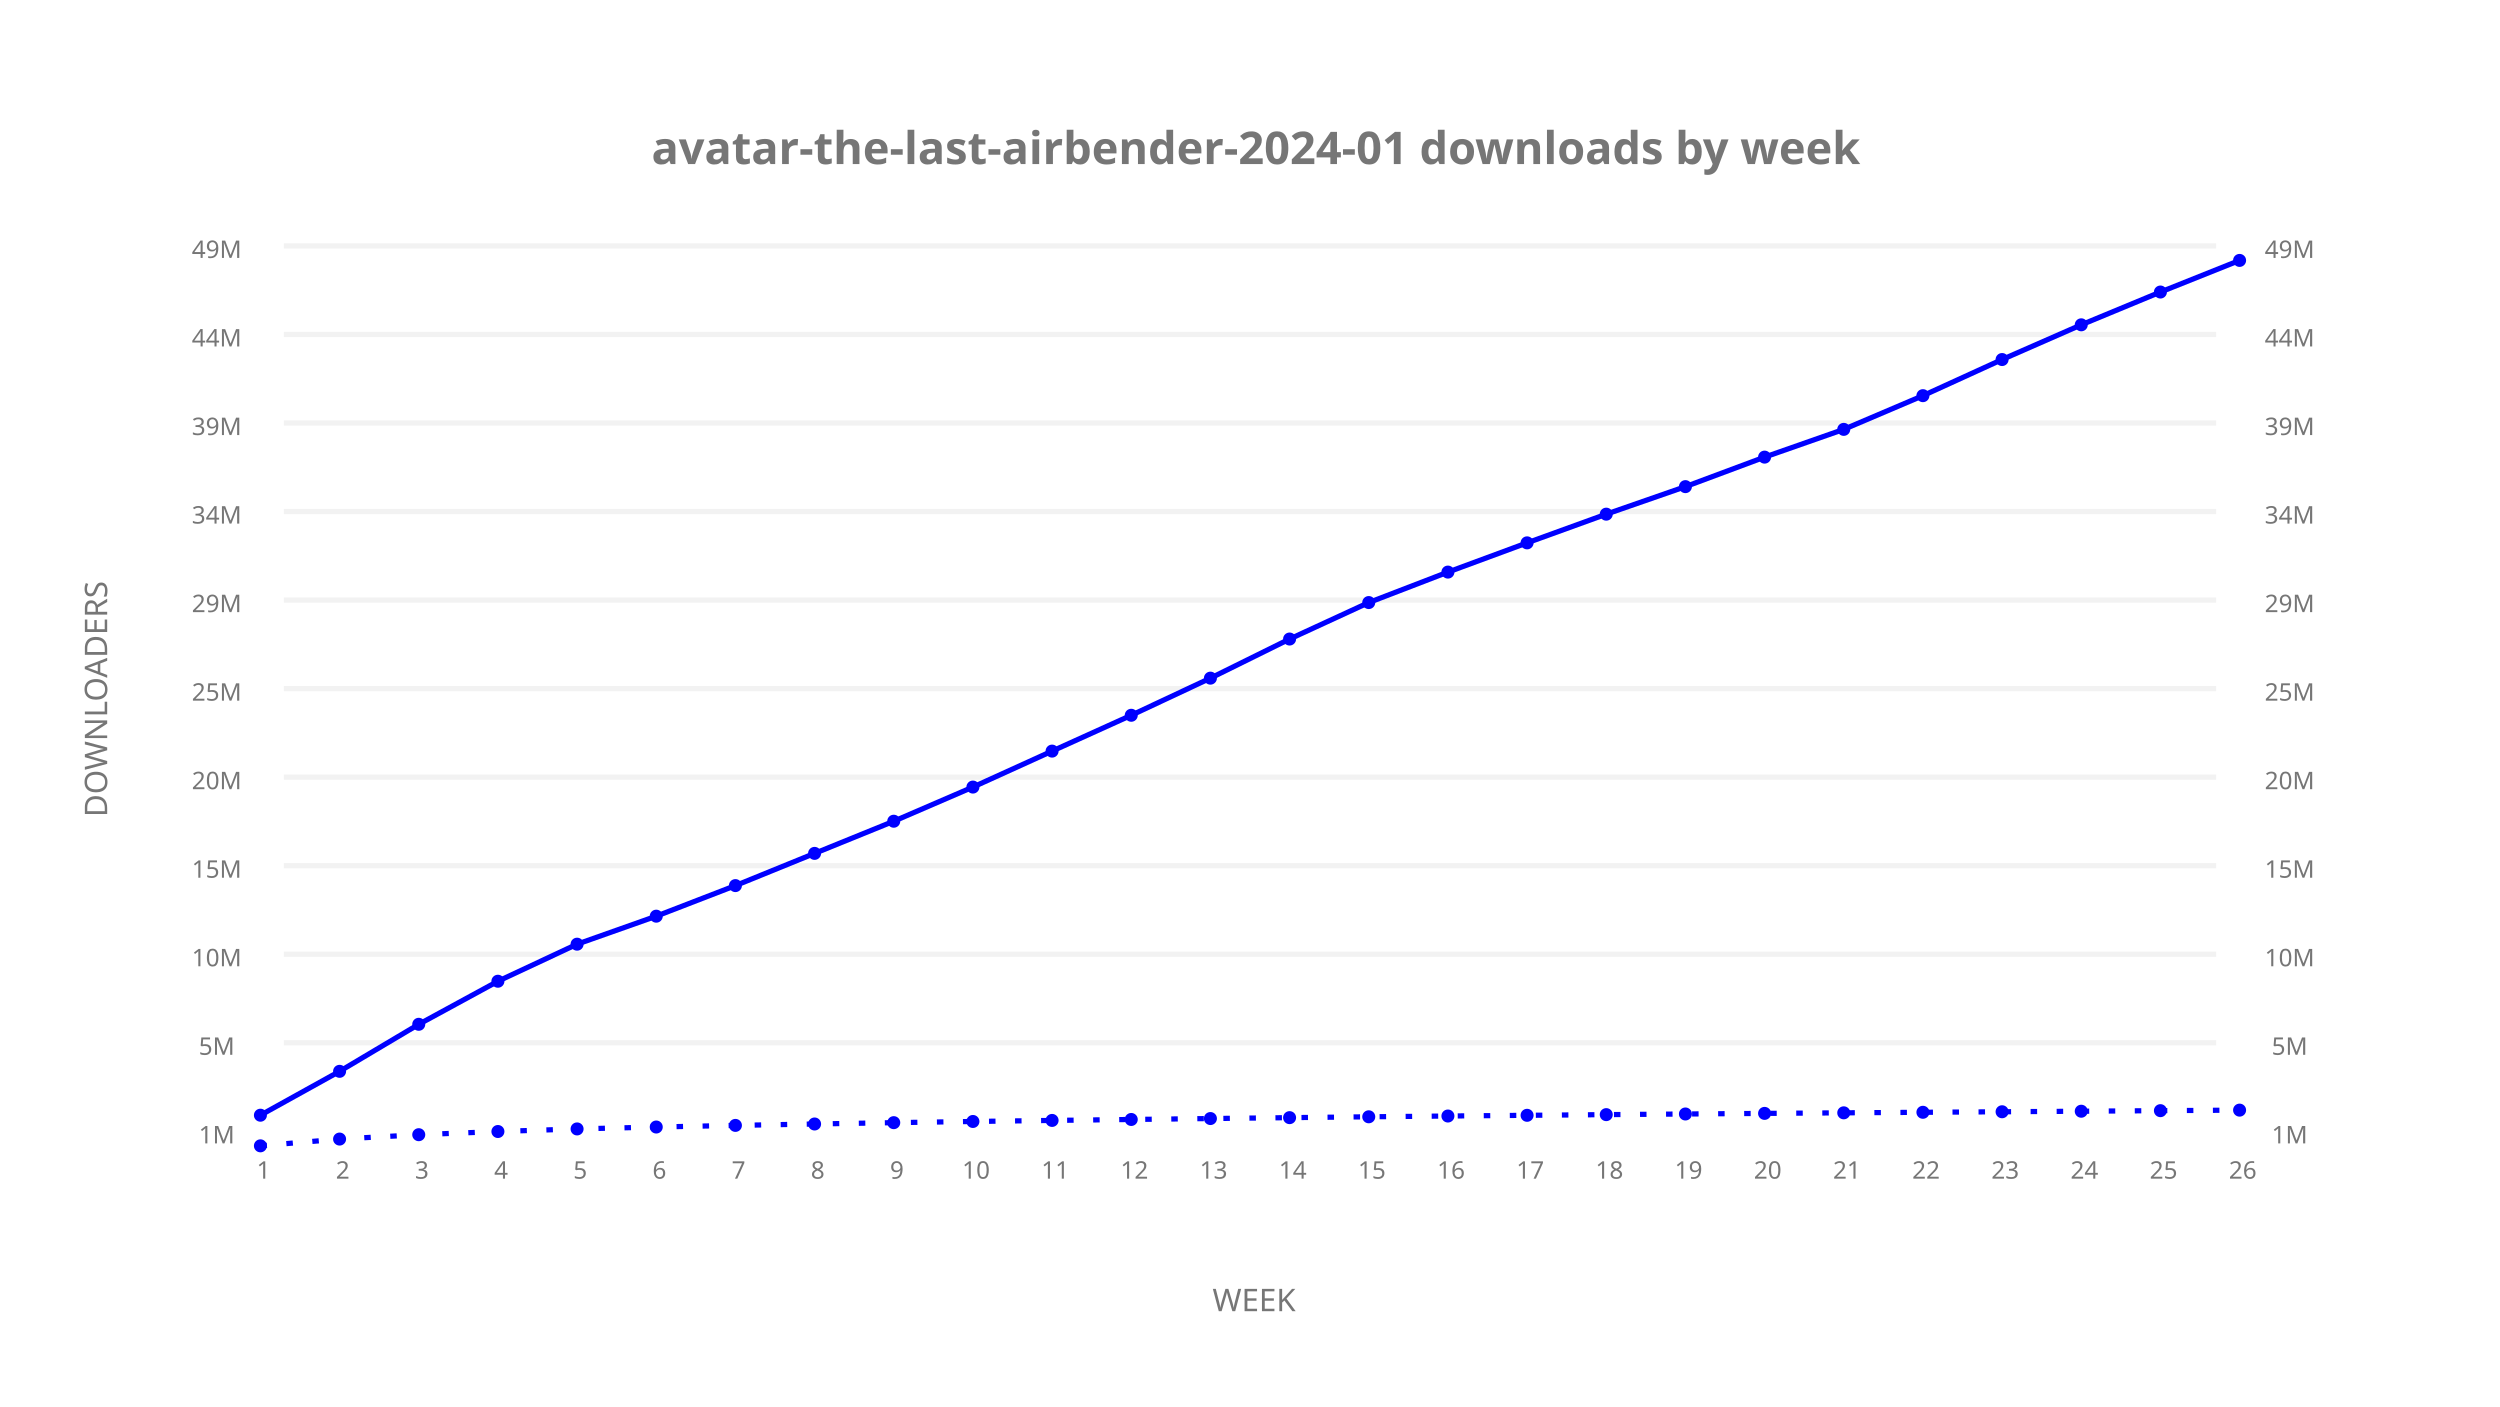
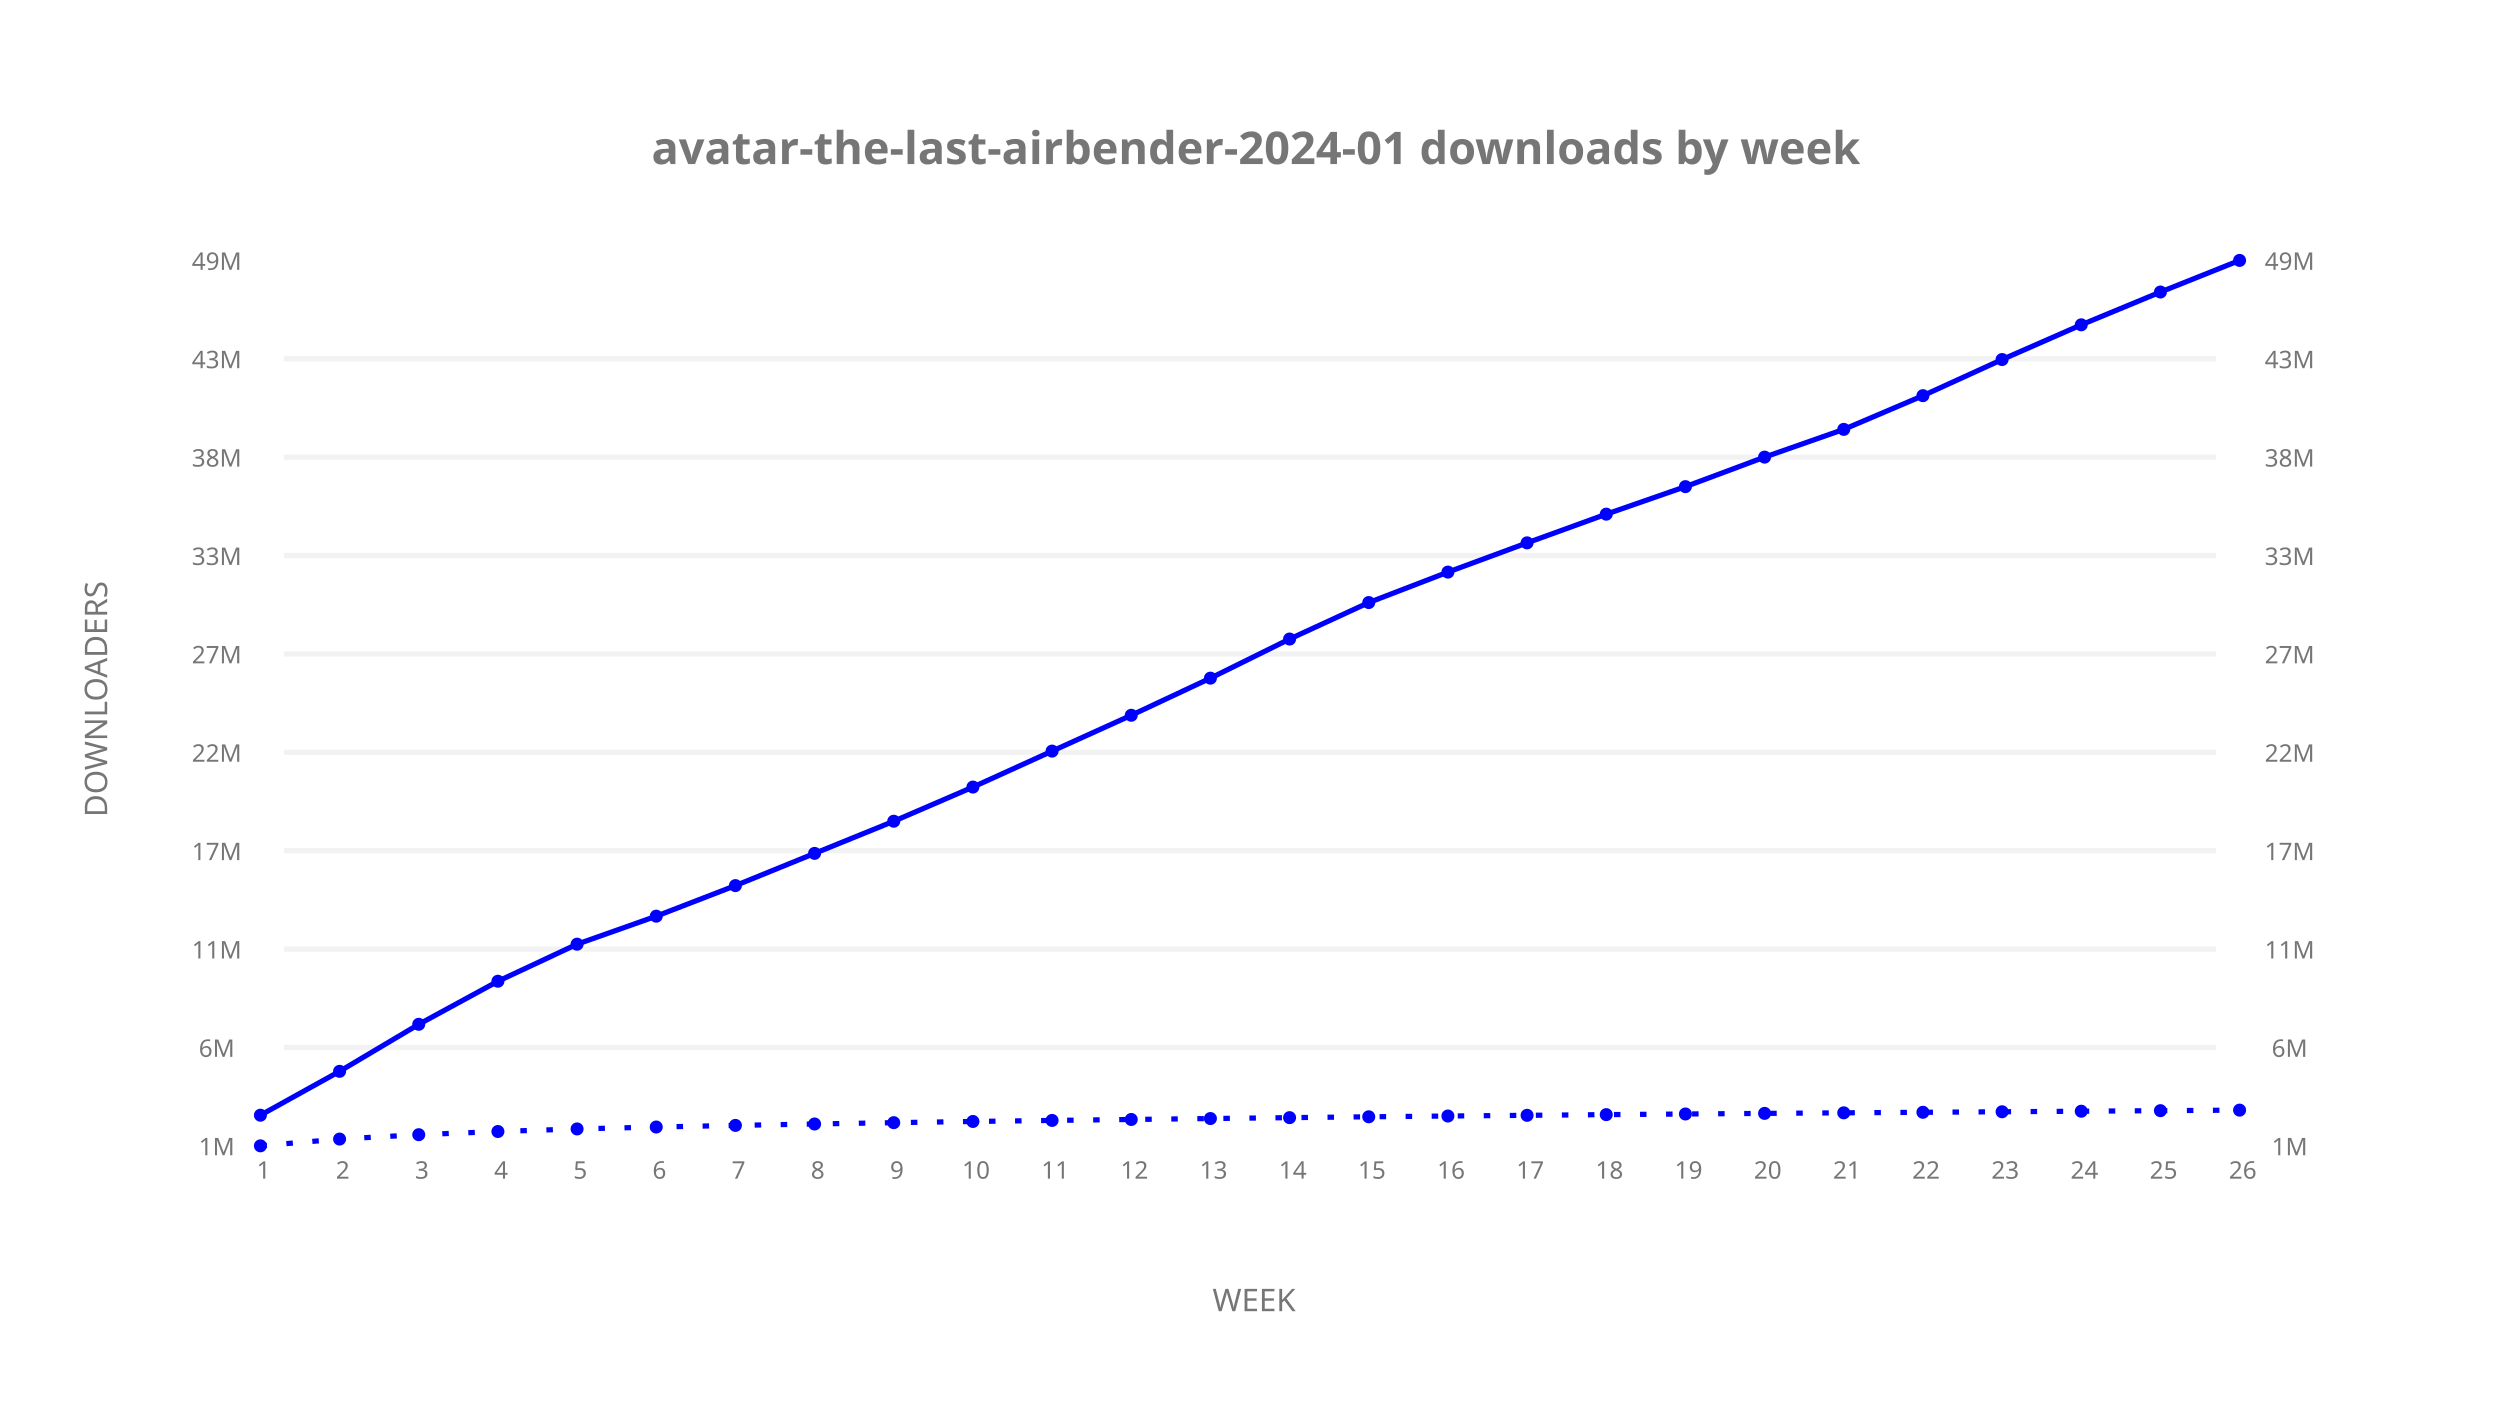
<svg xmlns="http://www.w3.org/2000/svg" xml:space="preserve" id="avatar-the-last-airbender-2024-01-downloads-by-week-avatar-the-last-airbender-2024-01-week" x="0px" y="0px" width="1920px" height="1080px" viewBox="0 0 1920 1080" enable-background="new 0 0 1920 1080" role="img">
  <g id="annotations">
    <text x="960" y="126" font-family="Atkinson Hyperlegible" font-size="26pt" text-anchor="middle" text-align="center" font-weight="600" font-style="normal" style="fill:rgb(118,118,118); fill-opacity:1; stroke:rgb(118,118,118); stroke-opacity:0; stroke-width:0.5"> avatar-the-last-airbender-2024-01 downloads by week</text>
    <g id="axes-lines">
      <text x="960" y="1007" font-family="Atkinson Hyperlegible" font-size="18pt" text-anchor="middle" text-align="center" font-weight="500" font-style="normal" style="fill:rgb(118,118,118); fill-opacity:1; stroke:rgb(118,118,118); stroke-opacity:0; stroke-width:0.5"> WEEK</text>
      <text x="73" y="540" font-family="Atkinson Hyperlegible" font-size="18pt" text-anchor="middle" text-align="center" dominant-baseline="central" font-weight="500" font-style="normal" style="fill:rgb(118,118,118); fill-opacity:1; stroke:rgb(118,118,118); stroke-opacity:0; stroke-width:0.5" transform="rotate(-90,73,540)"> DOWNLOADERS</text>
    </g>
    <g id="tic-y-label-lines">
-       <line x1="218" y1="800.865" x2="1702" y2="800.865" style="fill:rgb(0,0,255); fill-opacity:0; stroke:rgb(242,242,242); stroke-opacity:1; stroke-width:4" />
-       <line x1="218" y1="732.865" x2="1702" y2="732.865" style="fill:rgb(0,0,255); fill-opacity:0; stroke:rgb(242,242,242); stroke-opacity:1; stroke-width:4" />
-       <line x1="218" y1="664.865" x2="1702" y2="664.865" style="fill:rgb(0,0,255); fill-opacity:0; stroke:rgb(242,242,242); stroke-opacity:1; stroke-width:4" />
-       <line x1="218" y1="596.865" x2="1702" y2="596.865" style="fill:rgb(0,0,255); fill-opacity:0; stroke:rgb(242,242,242); stroke-opacity:1; stroke-width:4" />
-       <line x1="218" y1="528.865" x2="1702" y2="528.865" style="fill:rgb(0,0,255); fill-opacity:0; stroke:rgb(242,242,242); stroke-opacity:1; stroke-width:4" />
-       <line x1="218" y1="460.865" x2="1702" y2="460.865" style="fill:rgb(0,0,255); fill-opacity:0; stroke:rgb(242,242,242); stroke-opacity:1; stroke-width:4" />
-       <line x1="218" y1="392.865" x2="1702" y2="392.865" style="fill:rgb(0,0,255); fill-opacity:0; stroke:rgb(242,242,242); stroke-opacity:1; stroke-width:4" />
-       <line x1="218" y1="324.865" x2="1702" y2="324.865" style="fill:rgb(0,0,255); fill-opacity:0; stroke:rgb(242,242,242); stroke-opacity:1; stroke-width:4" />
-       <line x1="218" y1="256.865" x2="1702" y2="256.865" style="fill:rgb(0,0,255); fill-opacity:0; stroke:rgb(242,242,242); stroke-opacity:1; stroke-width:4" />
-       <line x1="218" y1="188.865" x2="1702" y2="188.865" style="fill:rgb(0,0,255); fill-opacity:0; stroke:rgb(242,242,242); stroke-opacity:1; stroke-width:4" />
+       <line x1="218" y1="804.444" x2="1702" y2="804.444" style="fill:rgb(0,0,255); fill-opacity:0; stroke:rgb(242,242,242); stroke-opacity:1; stroke-width:4" />
+       <line x1="218" y1="728.889" x2="1702" y2="728.889" style="fill:rgb(0,0,255); fill-opacity:0; stroke:rgb(242,242,242); stroke-opacity:1; stroke-width:4" />
+       <line x1="218" y1="653.333" x2="1702" y2="653.333" style="fill:rgb(0,0,255); fill-opacity:0; stroke:rgb(242,242,242); stroke-opacity:1; stroke-width:4" />
+       <line x1="218" y1="577.778" x2="1702" y2="577.778" style="fill:rgb(0,0,255); fill-opacity:0; stroke:rgb(242,242,242); stroke-opacity:1; stroke-width:4" />
+       <line x1="218" y1="502.222" x2="1702" y2="502.222" style="fill:rgb(0,0,255); fill-opacity:0; stroke:rgb(242,242,242); stroke-opacity:1; stroke-width:4" />
+       <line x1="218" y1="426.667" x2="1702" y2="426.667" style="fill:rgb(0,0,255); fill-opacity:0; stroke:rgb(242,242,242); stroke-opacity:1; stroke-width:4" />
+       <line x1="218" y1="351.111" x2="1702" y2="351.111" style="fill:rgb(0,0,255); fill-opacity:0; stroke:rgb(242,242,242); stroke-opacity:1; stroke-width:4" />
+       <line x1="218" y1="275.556" x2="1702" y2="275.556" style="fill:rgb(0,0,255); fill-opacity:0; stroke:rgb(242,242,242); stroke-opacity:1; stroke-width:4" />
    </g>
    <g id="tic-x-labels">
      <text x="200" y="898" font-family="Atkinson Hyperlegible" font-size="14pt" text-anchor="middle" text-align="center" dominant-baseline="central" font-weight="400" font-style="normal" style="fill:rgb(118,118,118); fill-opacity:1; stroke:rgb(118,118,118); stroke-opacity:0; stroke-width:0.5"> 1</text>
      <text x="260.8" y="898" font-family="Atkinson Hyperlegible" font-size="14pt" text-anchor="middle" text-align="center" dominant-baseline="central" font-weight="400" font-style="normal" style="fill:rgb(118,118,118); fill-opacity:1; stroke:rgb(118,118,118); stroke-opacity:0; stroke-width:0.5"> 2</text>
      <text x="321.6" y="898" font-family="Atkinson Hyperlegible" font-size="14pt" text-anchor="middle" text-align="center" dominant-baseline="central" font-weight="400" font-style="normal" style="fill:rgb(118,118,118); fill-opacity:1; stroke:rgb(118,118,118); stroke-opacity:0; stroke-width:0.5"> 3</text>
      <text x="382.4" y="898" font-family="Atkinson Hyperlegible" font-size="14pt" text-anchor="middle" text-align="center" dominant-baseline="central" font-weight="400" font-style="normal" style="fill:rgb(118,118,118); fill-opacity:1; stroke:rgb(118,118,118); stroke-opacity:0; stroke-width:0.5"> 4</text>
      <text x="443.2" y="898" font-family="Atkinson Hyperlegible" font-size="14pt" text-anchor="middle" text-align="center" dominant-baseline="central" font-weight="400" font-style="normal" style="fill:rgb(118,118,118); fill-opacity:1; stroke:rgb(118,118,118); stroke-opacity:0; stroke-width:0.5"> 5</text>
      <text x="504" y="898" font-family="Atkinson Hyperlegible" font-size="14pt" text-anchor="middle" text-align="center" dominant-baseline="central" font-weight="400" font-style="normal" style="fill:rgb(118,118,118); fill-opacity:1; stroke:rgb(118,118,118); stroke-opacity:0; stroke-width:0.5"> 6</text>
      <text x="564.8" y="898" font-family="Atkinson Hyperlegible" font-size="14pt" text-anchor="middle" text-align="center" dominant-baseline="central" font-weight="400" font-style="normal" style="fill:rgb(118,118,118); fill-opacity:1; stroke:rgb(118,118,118); stroke-opacity:0; stroke-width:0.5"> 7</text>
      <text x="625.6" y="898" font-family="Atkinson Hyperlegible" font-size="14pt" text-anchor="middle" text-align="center" dominant-baseline="central" font-weight="400" font-style="normal" style="fill:rgb(118,118,118); fill-opacity:1; stroke:rgb(118,118,118); stroke-opacity:0; stroke-width:0.5"> 8</text>
      <text x="686.4" y="898" font-family="Atkinson Hyperlegible" font-size="14pt" text-anchor="middle" text-align="center" dominant-baseline="central" font-weight="400" font-style="normal" style="fill:rgb(118,118,118); fill-opacity:1; stroke:rgb(118,118,118); stroke-opacity:0; stroke-width:0.5"> 9</text>
      <text x="747.2" y="898" font-family="Atkinson Hyperlegible" font-size="14pt" text-anchor="middle" text-align="center" dominant-baseline="central" font-weight="400" font-style="normal" style="fill:rgb(118,118,118); fill-opacity:1; stroke:rgb(118,118,118); stroke-opacity:0; stroke-width:0.5"> 10</text>
      <text x="808" y="898" font-family="Atkinson Hyperlegible" font-size="14pt" text-anchor="middle" text-align="center" dominant-baseline="central" font-weight="400" font-style="normal" style="fill:rgb(118,118,118); fill-opacity:1; stroke:rgb(118,118,118); stroke-opacity:0; stroke-width:0.5"> 11</text>
      <text x="868.8" y="898" font-family="Atkinson Hyperlegible" font-size="14pt" text-anchor="middle" text-align="center" dominant-baseline="central" font-weight="400" font-style="normal" style="fill:rgb(118,118,118); fill-opacity:1; stroke:rgb(118,118,118); stroke-opacity:0; stroke-width:0.5"> 12</text>
      <text x="929.6" y="898" font-family="Atkinson Hyperlegible" font-size="14pt" text-anchor="middle" text-align="center" dominant-baseline="central" font-weight="400" font-style="normal" style="fill:rgb(118,118,118); fill-opacity:1; stroke:rgb(118,118,118); stroke-opacity:0; stroke-width:0.5"> 13</text>
      <text x="990.4" y="898" font-family="Atkinson Hyperlegible" font-size="14pt" text-anchor="middle" text-align="center" dominant-baseline="central" font-weight="400" font-style="normal" style="fill:rgb(118,118,118); fill-opacity:1; stroke:rgb(118,118,118); stroke-opacity:0; stroke-width:0.5"> 14</text>
      <text x="1051.2" y="898" font-family="Atkinson Hyperlegible" font-size="14pt" text-anchor="middle" text-align="center" dominant-baseline="central" font-weight="400" font-style="normal" style="fill:rgb(118,118,118); fill-opacity:1; stroke:rgb(118,118,118); stroke-opacity:0; stroke-width:0.5"> 15</text>
      <text x="1112" y="898" font-family="Atkinson Hyperlegible" font-size="14pt" text-anchor="middle" text-align="center" dominant-baseline="central" font-weight="400" font-style="normal" style="fill:rgb(118,118,118); fill-opacity:1; stroke:rgb(118,118,118); stroke-opacity:0; stroke-width:0.5"> 16</text>
      <text x="1172.8" y="898" font-family="Atkinson Hyperlegible" font-size="14pt" text-anchor="middle" text-align="center" dominant-baseline="central" font-weight="400" font-style="normal" style="fill:rgb(118,118,118); fill-opacity:1; stroke:rgb(118,118,118); stroke-opacity:0; stroke-width:0.5"> 17</text>
      <text x="1233.6" y="898" font-family="Atkinson Hyperlegible" font-size="14pt" text-anchor="middle" text-align="center" dominant-baseline="central" font-weight="400" font-style="normal" style="fill:rgb(118,118,118); fill-opacity:1; stroke:rgb(118,118,118); stroke-opacity:0; stroke-width:0.5"> 18</text>
      <text x="1294.4" y="898" font-family="Atkinson Hyperlegible" font-size="14pt" text-anchor="middle" text-align="center" dominant-baseline="central" font-weight="400" font-style="normal" style="fill:rgb(118,118,118); fill-opacity:1; stroke:rgb(118,118,118); stroke-opacity:0; stroke-width:0.5"> 19</text>
      <text x="1355.2" y="898" font-family="Atkinson Hyperlegible" font-size="14pt" text-anchor="middle" text-align="center" dominant-baseline="central" font-weight="400" font-style="normal" style="fill:rgb(118,118,118); fill-opacity:1; stroke:rgb(118,118,118); stroke-opacity:0; stroke-width:0.5"> 20</text>
      <text x="1416" y="898" font-family="Atkinson Hyperlegible" font-size="14pt" text-anchor="middle" text-align="center" dominant-baseline="central" font-weight="400" font-style="normal" style="fill:rgb(118,118,118); fill-opacity:1; stroke:rgb(118,118,118); stroke-opacity:0; stroke-width:0.5"> 21</text>
      <text x="1476.8" y="898" font-family="Atkinson Hyperlegible" font-size="14pt" text-anchor="middle" text-align="center" dominant-baseline="central" font-weight="400" font-style="normal" style="fill:rgb(118,118,118); fill-opacity:1; stroke:rgb(118,118,118); stroke-opacity:0; stroke-width:0.5"> 22</text>
      <text x="1537.6" y="898" font-family="Atkinson Hyperlegible" font-size="14pt" text-anchor="middle" text-align="center" dominant-baseline="central" font-weight="400" font-style="normal" style="fill:rgb(118,118,118); fill-opacity:1; stroke:rgb(118,118,118); stroke-opacity:0; stroke-width:0.5"> 23</text>
      <text x="1598.4" y="898" font-family="Atkinson Hyperlegible" font-size="14pt" text-anchor="middle" text-align="center" dominant-baseline="central" font-weight="400" font-style="normal" style="fill:rgb(118,118,118); fill-opacity:1; stroke:rgb(118,118,118); stroke-opacity:0; stroke-width:0.5"> 24</text>
      <text x="1659.2" y="898" font-family="Atkinson Hyperlegible" font-size="14pt" text-anchor="middle" text-align="center" dominant-baseline="central" font-weight="400" font-style="normal" style="fill:rgb(118,118,118); fill-opacity:1; stroke:rgb(118,118,118); stroke-opacity:0; stroke-width:0.5"> 25</text>
      <text x="1720" y="898" font-family="Atkinson Hyperlegible" font-size="14pt" text-anchor="middle" text-align="center" dominant-baseline="central" font-weight="400" font-style="normal" style="fill:rgb(118,118,118); fill-opacity:1; stroke:rgb(118,118,118); stroke-opacity:0; stroke-width:0.5"> 26</text>
    </g>
    <g id="tic-y-labels">
-       <text x="164" y="870.865" font-family="Atkinson Hyperlegible" font-size="14pt" text-anchor="middle" text-align="center" dominant-baseline="central" font-weight="400" font-style="normal" style="fill:rgb(118,118,118); fill-opacity:1; stroke:rgb(118,118,118); stroke-opacity:0; stroke-width:0.5"> 1M</text>
-       <text x="1756" y="870.865" font-family="Atkinson Hyperlegible" font-size="14pt" text-anchor="middle" text-align="center" dominant-baseline="central" font-weight="400" font-style="normal" style="fill:rgb(118,118,118); fill-opacity:1; stroke:rgb(118,118,118); stroke-opacity:0; stroke-width:0.5"> 1M</text>
-       <text x="164" y="802.865" font-family="Atkinson Hyperlegible" font-size="14pt" text-anchor="middle" text-align="center" dominant-baseline="central" font-weight="400" font-style="normal" style="fill:rgb(118,118,118); fill-opacity:1; stroke:rgb(118,118,118); stroke-opacity:0; stroke-width:0.5"> 5M</text>
-       <text x="1756" y="802.865" font-family="Atkinson Hyperlegible" font-size="14pt" text-anchor="middle" text-align="center" dominant-baseline="central" font-weight="400" font-style="normal" style="fill:rgb(118,118,118); fill-opacity:1; stroke:rgb(118,118,118); stroke-opacity:0; stroke-width:0.5"> 5M</text>
-       <text x="164" y="734.865" font-family="Atkinson Hyperlegible" font-size="14pt" text-anchor="middle" text-align="center" dominant-baseline="central" font-weight="400" font-style="normal" style="fill:rgb(118,118,118); fill-opacity:1; stroke:rgb(118,118,118); stroke-opacity:0; stroke-width:0.5"> 10M</text>
-       <text x="1756" y="734.865" font-family="Atkinson Hyperlegible" font-size="14pt" text-anchor="middle" text-align="center" dominant-baseline="central" font-weight="400" font-style="normal" style="fill:rgb(118,118,118); fill-opacity:1; stroke:rgb(118,118,118); stroke-opacity:0; stroke-width:0.5"> 10M</text>
-       <text x="164" y="666.865" font-family="Atkinson Hyperlegible" font-size="14pt" text-anchor="middle" text-align="center" dominant-baseline="central" font-weight="400" font-style="normal" style="fill:rgb(118,118,118); fill-opacity:1; stroke:rgb(118,118,118); stroke-opacity:0; stroke-width:0.5"> 15M</text>
-       <text x="1756" y="666.865" font-family="Atkinson Hyperlegible" font-size="14pt" text-anchor="middle" text-align="center" dominant-baseline="central" font-weight="400" font-style="normal" style="fill:rgb(118,118,118); fill-opacity:1; stroke:rgb(118,118,118); stroke-opacity:0; stroke-width:0.5"> 15M</text>
-       <text x="164" y="598.865" font-family="Atkinson Hyperlegible" font-size="14pt" text-anchor="middle" text-align="center" dominant-baseline="central" font-weight="400" font-style="normal" style="fill:rgb(118,118,118); fill-opacity:1; stroke:rgb(118,118,118); stroke-opacity:0; stroke-width:0.5"> 20M</text>
-       <text x="1756" y="598.865" font-family="Atkinson Hyperlegible" font-size="14pt" text-anchor="middle" text-align="center" dominant-baseline="central" font-weight="400" font-style="normal" style="fill:rgb(118,118,118); fill-opacity:1; stroke:rgb(118,118,118); stroke-opacity:0; stroke-width:0.5"> 20M</text>
-       <text x="164" y="530.865" font-family="Atkinson Hyperlegible" font-size="14pt" text-anchor="middle" text-align="center" dominant-baseline="central" font-weight="400" font-style="normal" style="fill:rgb(118,118,118); fill-opacity:1; stroke:rgb(118,118,118); stroke-opacity:0; stroke-width:0.5"> 25M</text>
-       <text x="1756" y="530.865" font-family="Atkinson Hyperlegible" font-size="14pt" text-anchor="middle" text-align="center" dominant-baseline="central" font-weight="400" font-style="normal" style="fill:rgb(118,118,118); fill-opacity:1; stroke:rgb(118,118,118); stroke-opacity:0; stroke-width:0.5"> 25M</text>
-       <text x="164" y="462.865" font-family="Atkinson Hyperlegible" font-size="14pt" text-anchor="middle" text-align="center" dominant-baseline="central" font-weight="400" font-style="normal" style="fill:rgb(118,118,118); fill-opacity:1; stroke:rgb(118,118,118); stroke-opacity:0; stroke-width:0.5"> 29M</text>
-       <text x="1756" y="462.865" font-family="Atkinson Hyperlegible" font-size="14pt" text-anchor="middle" text-align="center" dominant-baseline="central" font-weight="400" font-style="normal" style="fill:rgb(118,118,118); fill-opacity:1; stroke:rgb(118,118,118); stroke-opacity:0; stroke-width:0.5"> 29M</text>
-       <text x="164" y="394.865" font-family="Atkinson Hyperlegible" font-size="14pt" text-anchor="middle" text-align="center" dominant-baseline="central" font-weight="400" font-style="normal" style="fill:rgb(118,118,118); fill-opacity:1; stroke:rgb(118,118,118); stroke-opacity:0; stroke-width:0.5"> 34M</text>
-       <text x="1756" y="394.865" font-family="Atkinson Hyperlegible" font-size="14pt" text-anchor="middle" text-align="center" dominant-baseline="central" font-weight="400" font-style="normal" style="fill:rgb(118,118,118); fill-opacity:1; stroke:rgb(118,118,118); stroke-opacity:0; stroke-width:0.5"> 34M</text>
-       <text x="164" y="326.865" font-family="Atkinson Hyperlegible" font-size="14pt" text-anchor="middle" text-align="center" dominant-baseline="central" font-weight="400" font-style="normal" style="fill:rgb(118,118,118); fill-opacity:1; stroke:rgb(118,118,118); stroke-opacity:0; stroke-width:0.5"> 39M</text>
-       <text x="1756" y="326.865" font-family="Atkinson Hyperlegible" font-size="14pt" text-anchor="middle" text-align="center" dominant-baseline="central" font-weight="400" font-style="normal" style="fill:rgb(118,118,118); fill-opacity:1; stroke:rgb(118,118,118); stroke-opacity:0; stroke-width:0.5"> 39M</text>
-       <text x="164" y="258.865" font-family="Atkinson Hyperlegible" font-size="14pt" text-anchor="middle" text-align="center" dominant-baseline="central" font-weight="400" font-style="normal" style="fill:rgb(118,118,118); fill-opacity:1; stroke:rgb(118,118,118); stroke-opacity:0; stroke-width:0.5"> 44M</text>
-       <text x="1756" y="258.865" font-family="Atkinson Hyperlegible" font-size="14pt" text-anchor="middle" text-align="center" dominant-baseline="central" font-weight="400" font-style="normal" style="fill:rgb(118,118,118); fill-opacity:1; stroke:rgb(118,118,118); stroke-opacity:0; stroke-width:0.5"> 44M</text>
-       <text x="164" y="190.865" font-family="Atkinson Hyperlegible" font-size="14pt" text-anchor="middle" text-align="center" dominant-baseline="central" font-weight="400" font-style="normal" style="fill:rgb(118,118,118); fill-opacity:1; stroke:rgb(118,118,118); stroke-opacity:0; stroke-width:0.5"> 49M</text>
-       <text x="1756" y="190.865" font-family="Atkinson Hyperlegible" font-size="14pt" text-anchor="middle" text-align="center" dominant-baseline="central" font-weight="400" font-style="normal" style="fill:rgb(118,118,118); fill-opacity:1; stroke:rgb(118,118,118); stroke-opacity:0; stroke-width:0.5"> 49M</text>
+       <text x="164" y="880" font-family="Atkinson Hyperlegible" font-size="14pt" text-anchor="middle" text-align="center" dominant-baseline="central" font-weight="400" font-style="normal" style="fill:rgb(118,118,118); fill-opacity:1; stroke:rgb(118,118,118); stroke-opacity:0; stroke-width:0.5"> 1M</text>
+       <text x="1756" y="880" font-family="Atkinson Hyperlegible" font-size="14pt" text-anchor="middle" text-align="center" dominant-baseline="central" font-weight="400" font-style="normal" style="fill:rgb(118,118,118); fill-opacity:1; stroke:rgb(118,118,118); stroke-opacity:0; stroke-width:0.5"> 1M</text>
+       <text x="164" y="804.444" font-family="Atkinson Hyperlegible" font-size="14pt" text-anchor="middle" text-align="center" dominant-baseline="central" font-weight="400" font-style="normal" style="fill:rgb(118,118,118); fill-opacity:1; stroke:rgb(118,118,118); stroke-opacity:0; stroke-width:0.5"> 6M</text>
+       <text x="1756" y="804.444" font-family="Atkinson Hyperlegible" font-size="14pt" text-anchor="middle" text-align="center" dominant-baseline="central" font-weight="400" font-style="normal" style="fill:rgb(118,118,118); fill-opacity:1; stroke:rgb(118,118,118); stroke-opacity:0; stroke-width:0.5"> 6M</text>
+       <text x="164" y="728.889" font-family="Atkinson Hyperlegible" font-size="14pt" text-anchor="middle" text-align="center" dominant-baseline="central" font-weight="400" font-style="normal" style="fill:rgb(118,118,118); fill-opacity:1; stroke:rgb(118,118,118); stroke-opacity:0; stroke-width:0.5"> 11M</text>
+       <text x="1756" y="728.889" font-family="Atkinson Hyperlegible" font-size="14pt" text-anchor="middle" text-align="center" dominant-baseline="central" font-weight="400" font-style="normal" style="fill:rgb(118,118,118); fill-opacity:1; stroke:rgb(118,118,118); stroke-opacity:0; stroke-width:0.5"> 11M</text>
+       <text x="164" y="653.333" font-family="Atkinson Hyperlegible" font-size="14pt" text-anchor="middle" text-align="center" dominant-baseline="central" font-weight="400" font-style="normal" style="fill:rgb(118,118,118); fill-opacity:1; stroke:rgb(118,118,118); stroke-opacity:0; stroke-width:0.5"> 17M</text>
+       <text x="1756" y="653.333" font-family="Atkinson Hyperlegible" font-size="14pt" text-anchor="middle" text-align="center" dominant-baseline="central" font-weight="400" font-style="normal" style="fill:rgb(118,118,118); fill-opacity:1; stroke:rgb(118,118,118); stroke-opacity:0; stroke-width:0.5"> 17M</text>
+       <text x="164" y="577.778" font-family="Atkinson Hyperlegible" font-size="14pt" text-anchor="middle" text-align="center" dominant-baseline="central" font-weight="400" font-style="normal" style="fill:rgb(118,118,118); fill-opacity:1; stroke:rgb(118,118,118); stroke-opacity:0; stroke-width:0.5"> 22M</text>
+       <text x="1756" y="577.778" font-family="Atkinson Hyperlegible" font-size="14pt" text-anchor="middle" text-align="center" dominant-baseline="central" font-weight="400" font-style="normal" style="fill:rgb(118,118,118); fill-opacity:1; stroke:rgb(118,118,118); stroke-opacity:0; stroke-width:0.5"> 22M</text>
+       <text x="164" y="502.222" font-family="Atkinson Hyperlegible" font-size="14pt" text-anchor="middle" text-align="center" dominant-baseline="central" font-weight="400" font-style="normal" style="fill:rgb(118,118,118); fill-opacity:1; stroke:rgb(118,118,118); stroke-opacity:0; stroke-width:0.5"> 27M</text>
+       <text x="1756" y="502.222" font-family="Atkinson Hyperlegible" font-size="14pt" text-anchor="middle" text-align="center" dominant-baseline="central" font-weight="400" font-style="normal" style="fill:rgb(118,118,118); fill-opacity:1; stroke:rgb(118,118,118); stroke-opacity:0; stroke-width:0.5"> 27M</text>
+       <text x="164" y="426.667" font-family="Atkinson Hyperlegible" font-size="14pt" text-anchor="middle" text-align="center" dominant-baseline="central" font-weight="400" font-style="normal" style="fill:rgb(118,118,118); fill-opacity:1; stroke:rgb(118,118,118); stroke-opacity:0; stroke-width:0.5"> 33M</text>
+       <text x="1756" y="426.667" font-family="Atkinson Hyperlegible" font-size="14pt" text-anchor="middle" text-align="center" dominant-baseline="central" font-weight="400" font-style="normal" style="fill:rgb(118,118,118); fill-opacity:1; stroke:rgb(118,118,118); stroke-opacity:0; stroke-width:0.5"> 33M</text>
+       <text x="164" y="351.111" font-family="Atkinson Hyperlegible" font-size="14pt" text-anchor="middle" text-align="center" dominant-baseline="central" font-weight="400" font-style="normal" style="fill:rgb(118,118,118); fill-opacity:1; stroke:rgb(118,118,118); stroke-opacity:0; stroke-width:0.5"> 38M</text>
+       <text x="1756" y="351.111" font-family="Atkinson Hyperlegible" font-size="14pt" text-anchor="middle" text-align="center" dominant-baseline="central" font-weight="400" font-style="normal" style="fill:rgb(118,118,118); fill-opacity:1; stroke:rgb(118,118,118); stroke-opacity:0; stroke-width:0.5"> 38M</text>
+       <text x="164" y="275.556" font-family="Atkinson Hyperlegible" font-size="14pt" text-anchor="middle" text-align="center" dominant-baseline="central" font-weight="400" font-style="normal" style="fill:rgb(118,118,118); fill-opacity:1; stroke:rgb(118,118,118); stroke-opacity:0; stroke-width:0.5"> 43M</text>
+       <text x="1756" y="275.556" font-family="Atkinson Hyperlegible" font-size="14pt" text-anchor="middle" text-align="center" dominant-baseline="central" font-weight="400" font-style="normal" style="fill:rgb(118,118,118); fill-opacity:1; stroke:rgb(118,118,118); stroke-opacity:0; stroke-width:0.5"> 43M</text>
+       <text x="164" y="200" font-family="Atkinson Hyperlegible" font-size="14pt" text-anchor="middle" text-align="center" dominant-baseline="central" font-weight="400" font-style="normal" style="fill:rgb(118,118,118); fill-opacity:1; stroke:rgb(118,118,118); stroke-opacity:0; stroke-width:0.5"> 49M</text>
+       <text x="1756" y="200" font-family="Atkinson Hyperlegible" font-size="14pt" text-anchor="middle" text-align="center" dominant-baseline="central" font-weight="400" font-style="normal" style="fill:rgb(118,118,118); fill-opacity:1; stroke:rgb(118,118,118); stroke-opacity:0; stroke-width:0.5"> 49M</text>
    </g>
  </g>
  <g id="polyline-avatar-the-last-airbender-2024-01 downloads by week">
    <polyline points="200,856.483 260.8,822.783 321.6,786.665 382.4,753.592 443.2,725.137 504,703.628 564.8,680.141 625.6,655.399 686.4,630.704 747.2,604.471 808,576.854 868.8,549.331 929.6,520.819 990.4,490.778 1051.2,462.762 1112,439.37 1172.8,416.916 1233.6,394.881 1294.4,373.738 1355.2,351.073 1416,329.759 1476.8,303.875 1537.6,276.123 1598.4,249.462 1659.2,224.281 1720,200 " style="fill:rgb(0,0,255); fill-opacity:0; stroke:rgb(0,0,255); stroke-opacity:1; stroke-width:4" />
  </g>
  <g id="markers-avatar-the-last-airbender-2024-01 downloads by week">
    <circle cx="200" cy="856.483" r="5" style="fill:rgb(0,0,255); fill-opacity:1; stroke:rgb(0,0,255); stroke-opacity:0; stroke-width:4">
</circle>
    <circle cx="260.8" cy="822.783" r="5" style="fill:rgb(0,0,255); fill-opacity:1; stroke:rgb(0,0,255); stroke-opacity:0; stroke-width:4">
</circle>
    <circle cx="321.6" cy="786.665" r="5" style="fill:rgb(0,0,255); fill-opacity:1; stroke:rgb(0,0,255); stroke-opacity:0; stroke-width:4">
</circle>
    <circle cx="382.4" cy="753.592" r="5" style="fill:rgb(0,0,255); fill-opacity:1; stroke:rgb(0,0,255); stroke-opacity:0; stroke-width:4">
</circle>
    <circle cx="443.2" cy="725.137" r="5" style="fill:rgb(0,0,255); fill-opacity:1; stroke:rgb(0,0,255); stroke-opacity:0; stroke-width:4">
</circle>
    <circle cx="504" cy="703.628" r="5" style="fill:rgb(0,0,255); fill-opacity:1; stroke:rgb(0,0,255); stroke-opacity:0; stroke-width:4">
</circle>
    <circle cx="564.8" cy="680.141" r="5" style="fill:rgb(0,0,255); fill-opacity:1; stroke:rgb(0,0,255); stroke-opacity:0; stroke-width:4">
</circle>
    <circle cx="625.6" cy="655.399" r="5" style="fill:rgb(0,0,255); fill-opacity:1; stroke:rgb(0,0,255); stroke-opacity:0; stroke-width:4">
</circle>
    <circle cx="686.4" cy="630.704" r="5" style="fill:rgb(0,0,255); fill-opacity:1; stroke:rgb(0,0,255); stroke-opacity:0; stroke-width:4">
</circle>
    <circle cx="747.2" cy="604.471" r="5" style="fill:rgb(0,0,255); fill-opacity:1; stroke:rgb(0,0,255); stroke-opacity:0; stroke-width:4">
</circle>
    <circle cx="808" cy="576.854" r="5" style="fill:rgb(0,0,255); fill-opacity:1; stroke:rgb(0,0,255); stroke-opacity:0; stroke-width:4">
</circle>
    <circle cx="868.8" cy="549.331" r="5" style="fill:rgb(0,0,255); fill-opacity:1; stroke:rgb(0,0,255); stroke-opacity:0; stroke-width:4">
</circle>
    <circle cx="929.6" cy="520.819" r="5" style="fill:rgb(0,0,255); fill-opacity:1; stroke:rgb(0,0,255); stroke-opacity:0; stroke-width:4">
</circle>
    <circle cx="990.4" cy="490.778" r="5" style="fill:rgb(0,0,255); fill-opacity:1; stroke:rgb(0,0,255); stroke-opacity:0; stroke-width:4">
</circle>
    <circle cx="1051.2" cy="462.762" r="5" style="fill:rgb(0,0,255); fill-opacity:1; stroke:rgb(0,0,255); stroke-opacity:0; stroke-width:4">
</circle>
    <circle cx="1112" cy="439.37" r="5" style="fill:rgb(0,0,255); fill-opacity:1; stroke:rgb(0,0,255); stroke-opacity:0; stroke-width:4">
</circle>
    <circle cx="1172.8" cy="416.916" r="5" style="fill:rgb(0,0,255); fill-opacity:1; stroke:rgb(0,0,255); stroke-opacity:0; stroke-width:4">
</circle>
    <circle cx="1233.6" cy="394.881" r="5" style="fill:rgb(0,0,255); fill-opacity:1; stroke:rgb(0,0,255); stroke-opacity:0; stroke-width:4">
</circle>
    <circle cx="1294.4" cy="373.738" r="5" style="fill:rgb(0,0,255); fill-opacity:1; stroke:rgb(0,0,255); stroke-opacity:0; stroke-width:4">
</circle>
    <circle cx="1355.2" cy="351.073" r="5" style="fill:rgb(0,0,255); fill-opacity:1; stroke:rgb(0,0,255); stroke-opacity:0; stroke-width:4">
</circle>
    <circle cx="1416" cy="329.759" r="5" style="fill:rgb(0,0,255); fill-opacity:1; stroke:rgb(0,0,255); stroke-opacity:0; stroke-width:4">
</circle>
    <circle cx="1476.8" cy="303.875" r="5" style="fill:rgb(0,0,255); fill-opacity:1; stroke:rgb(0,0,255); stroke-opacity:0; stroke-width:4">
</circle>
    <circle cx="1537.6" cy="276.123" r="5" style="fill:rgb(0,0,255); fill-opacity:1; stroke:rgb(0,0,255); stroke-opacity:0; stroke-width:4">
</circle>
    <circle cx="1598.4" cy="249.462" r="5" style="fill:rgb(0,0,255); fill-opacity:1; stroke:rgb(0,0,255); stroke-opacity:0; stroke-width:4">
</circle>
    <circle cx="1659.2" cy="224.281" r="5" style="fill:rgb(0,0,255); fill-opacity:1; stroke:rgb(0,0,255); stroke-opacity:0; stroke-width:4">
</circle>
    <circle cx="1720" cy="200" r="5" style="fill:rgb(0,0,255); fill-opacity:1; stroke:rgb(0,0,255); stroke-opacity:0; stroke-width:4">
</circle>
  </g>
  <g id="polyline-avatar-the-last-airbender-2024-01 downloads by week uploaders">
    <polyline points="200,880 260.8,874.804 321.6,871.443 382.4,869.001 443.2,867.022 504,865.552 564.8,864.307 625.6,863.229 686.4,862.203 747.2,861.292 808,860.49 868.8,859.756 929.6,859.04 990.4,858.353 1051.2,857.699 1112,857.104 1172.8,856.56 1233.6,856.036 1294.4,855.543 1355.2,855.083 1416,854.652 1476.8,854.24 1537.6,853.83 1598.4,853.423 1659.2,852.987 1720,852.582 " stroke-dasharray="5 15" style="fill:rgb(0,0,255); fill-opacity:0; stroke:rgb(0,0,255); stroke-opacity:1; stroke-width:4" />
  </g>
  <g id="markers-avatar-the-last-airbender-2024-01 downloads by week uploaders">
    <circle cx="200" cy="880" r="5" style="fill:rgb(0,0,255); fill-opacity:1; stroke:rgb(0,0,255); stroke-opacity:0; stroke-width:4">
</circle>
    <circle cx="260.8" cy="874.804" r="5" style="fill:rgb(0,0,255); fill-opacity:1; stroke:rgb(0,0,255); stroke-opacity:0; stroke-width:4">
</circle>
    <circle cx="321.6" cy="871.443" r="5" style="fill:rgb(0,0,255); fill-opacity:1; stroke:rgb(0,0,255); stroke-opacity:0; stroke-width:4">
</circle>
    <circle cx="382.4" cy="869.001" r="5" style="fill:rgb(0,0,255); fill-opacity:1; stroke:rgb(0,0,255); stroke-opacity:0; stroke-width:4">
</circle>
    <circle cx="443.2" cy="867.022" r="5" style="fill:rgb(0,0,255); fill-opacity:1; stroke:rgb(0,0,255); stroke-opacity:0; stroke-width:4">
</circle>
    <circle cx="504" cy="865.552" r="5" style="fill:rgb(0,0,255); fill-opacity:1; stroke:rgb(0,0,255); stroke-opacity:0; stroke-width:4">
</circle>
    <circle cx="564.8" cy="864.307" r="5" style="fill:rgb(0,0,255); fill-opacity:1; stroke:rgb(0,0,255); stroke-opacity:0; stroke-width:4">
</circle>
    <circle cx="625.6" cy="863.229" r="5" style="fill:rgb(0,0,255); fill-opacity:1; stroke:rgb(0,0,255); stroke-opacity:0; stroke-width:4">
</circle>
    <circle cx="686.4" cy="862.203" r="5" style="fill:rgb(0,0,255); fill-opacity:1; stroke:rgb(0,0,255); stroke-opacity:0; stroke-width:4">
</circle>
    <circle cx="747.2" cy="861.292" r="5" style="fill:rgb(0,0,255); fill-opacity:1; stroke:rgb(0,0,255); stroke-opacity:0; stroke-width:4">
</circle>
    <circle cx="808" cy="860.49" r="5" style="fill:rgb(0,0,255); fill-opacity:1; stroke:rgb(0,0,255); stroke-opacity:0; stroke-width:4">
</circle>
    <circle cx="868.8" cy="859.756" r="5" style="fill:rgb(0,0,255); fill-opacity:1; stroke:rgb(0,0,255); stroke-opacity:0; stroke-width:4">
</circle>
    <circle cx="929.6" cy="859.04" r="5" style="fill:rgb(0,0,255); fill-opacity:1; stroke:rgb(0,0,255); stroke-opacity:0; stroke-width:4">
</circle>
    <circle cx="990.4" cy="858.353" r="5" style="fill:rgb(0,0,255); fill-opacity:1; stroke:rgb(0,0,255); stroke-opacity:0; stroke-width:4">
</circle>
    <circle cx="1051.2" cy="857.699" r="5" style="fill:rgb(0,0,255); fill-opacity:1; stroke:rgb(0,0,255); stroke-opacity:0; stroke-width:4">
</circle>
    <circle cx="1112" cy="857.104" r="5" style="fill:rgb(0,0,255); fill-opacity:1; stroke:rgb(0,0,255); stroke-opacity:0; stroke-width:4">
</circle>
    <circle cx="1172.8" cy="856.56" r="5" style="fill:rgb(0,0,255); fill-opacity:1; stroke:rgb(0,0,255); stroke-opacity:0; stroke-width:4">
</circle>
    <circle cx="1233.6" cy="856.036" r="5" style="fill:rgb(0,0,255); fill-opacity:1; stroke:rgb(0,0,255); stroke-opacity:0; stroke-width:4">
</circle>
    <circle cx="1294.4" cy="855.543" r="5" style="fill:rgb(0,0,255); fill-opacity:1; stroke:rgb(0,0,255); stroke-opacity:0; stroke-width:4">
</circle>
    <circle cx="1355.2" cy="855.083" r="5" style="fill:rgb(0,0,255); fill-opacity:1; stroke:rgb(0,0,255); stroke-opacity:0; stroke-width:4">
</circle>
    <circle cx="1416" cy="854.652" r="5" style="fill:rgb(0,0,255); fill-opacity:1; stroke:rgb(0,0,255); stroke-opacity:0; stroke-width:4">
</circle>
    <circle cx="1476.8" cy="854.24" r="5" style="fill:rgb(0,0,255); fill-opacity:1; stroke:rgb(0,0,255); stroke-opacity:0; stroke-width:4">
</circle>
    <circle cx="1537.6" cy="853.83" r="5" style="fill:rgb(0,0,255); fill-opacity:1; stroke:rgb(0,0,255); stroke-opacity:0; stroke-width:4">
</circle>
    <circle cx="1598.4" cy="853.423" r="5" style="fill:rgb(0,0,255); fill-opacity:1; stroke:rgb(0,0,255); stroke-opacity:0; stroke-width:4">
</circle>
    <circle cx="1659.2" cy="852.987" r="5" style="fill:rgb(0,0,255); fill-opacity:1; stroke:rgb(0,0,255); stroke-opacity:0; stroke-width:4">
</circle>
    <circle cx="1720" cy="852.582" r="5" style="fill:rgb(0,0,255); fill-opacity:1; stroke:rgb(0,0,255); stroke-opacity:0; stroke-width:4">
</circle>
  </g>
</svg>
